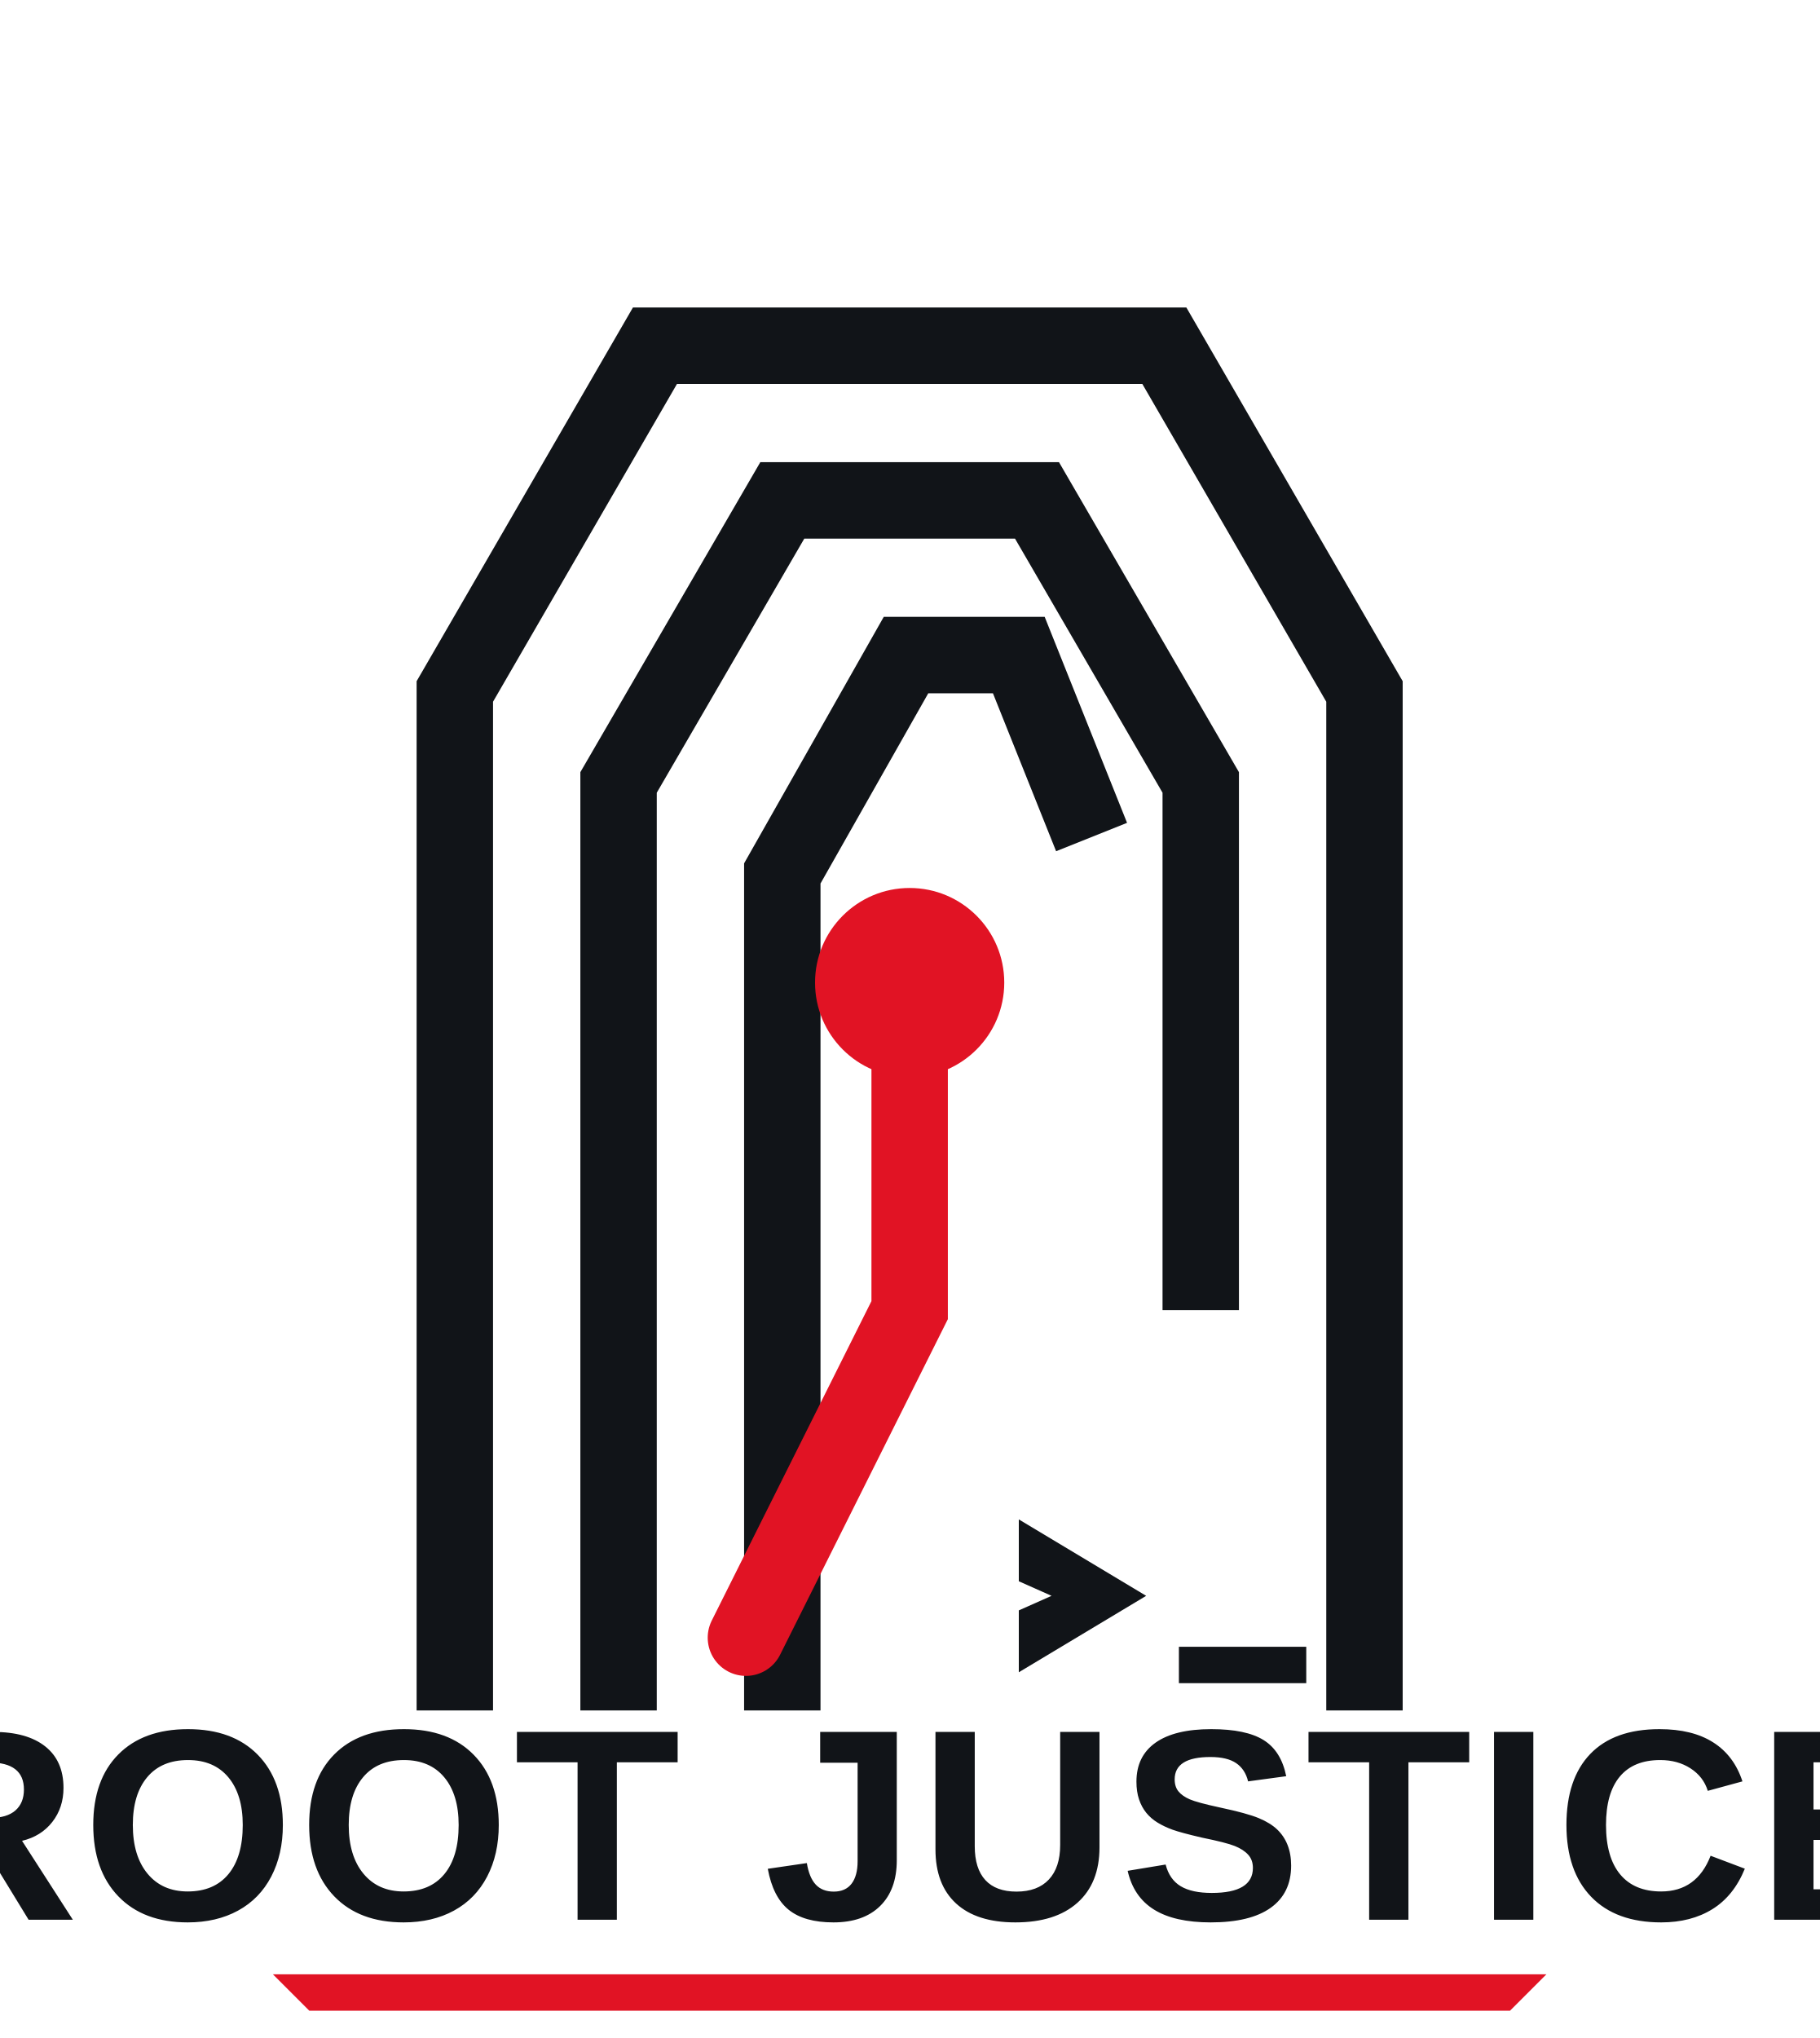
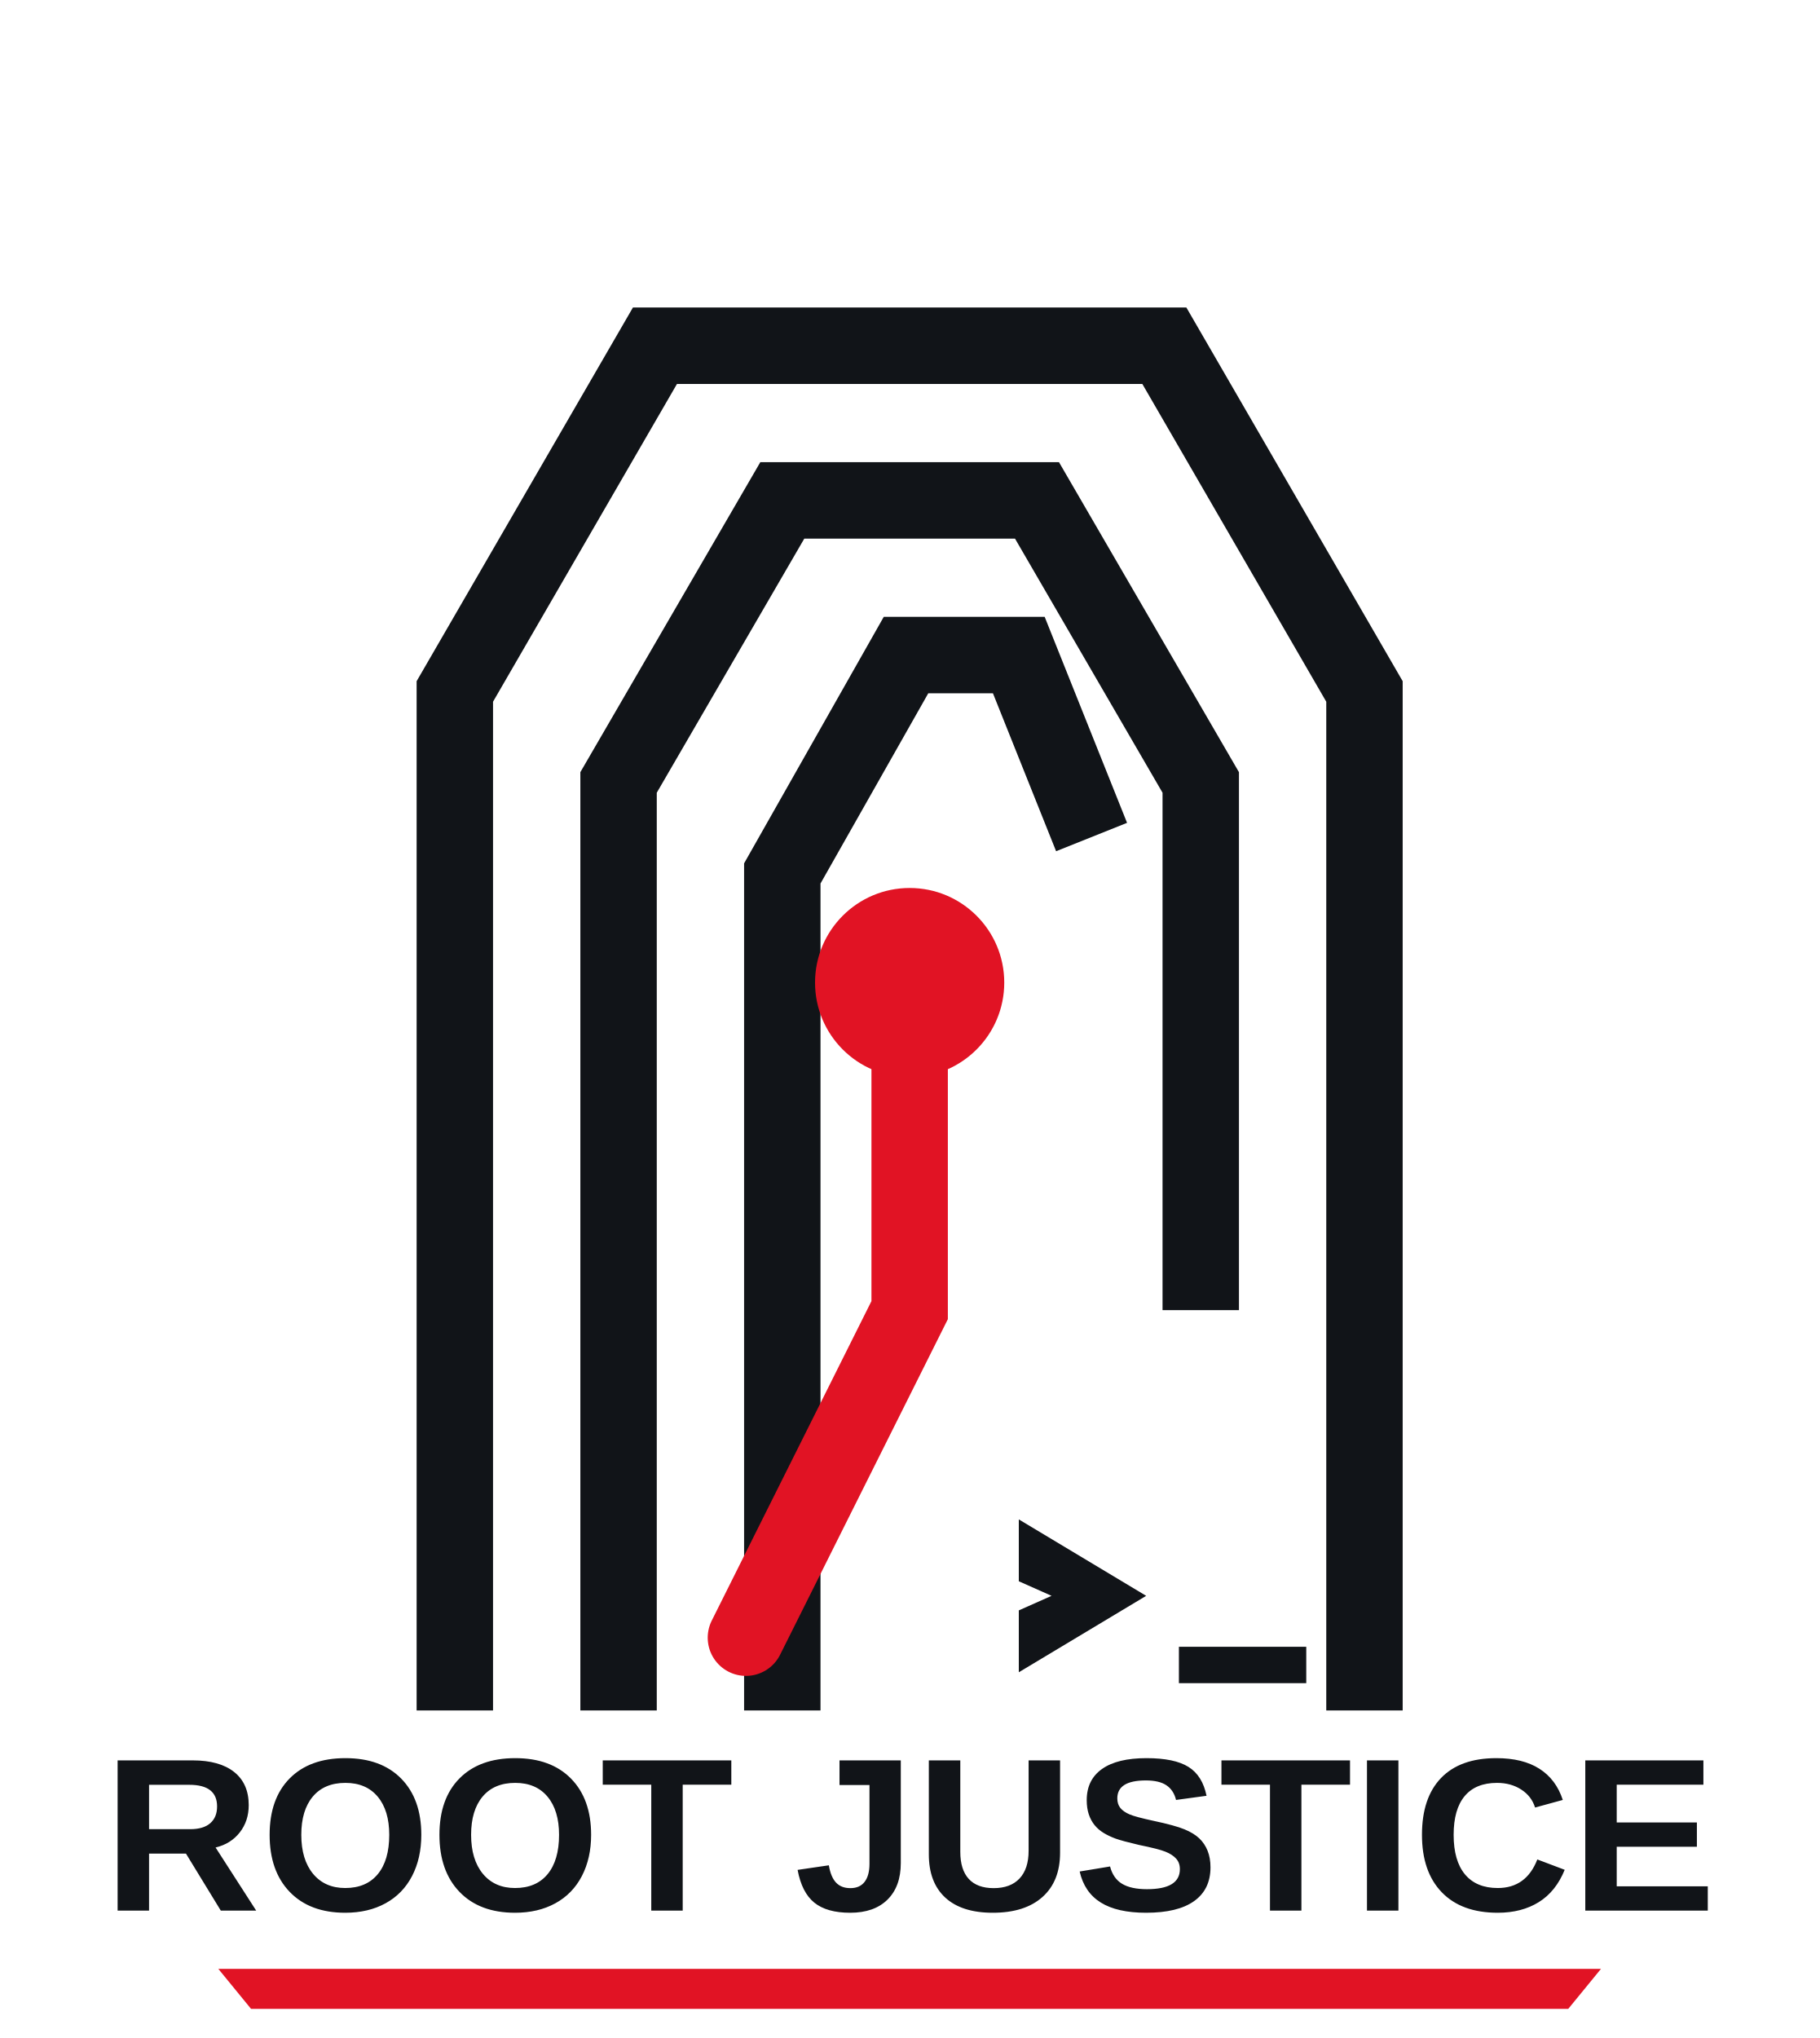
<svg xmlns="http://www.w3.org/2000/svg" viewBox="0 0 1000 1120" width="1000" height="1120" role="img" aria-label="Root Justice logo">
  <style>
    .ridge { fill: none; stroke: #111418; stroke-width: 42; stroke-linejoin: miter; stroke-linecap: butt; }
    .trace { fill: none; stroke: #e11324; stroke-width: 42; stroke-linejoin: miter; stroke-linecap: round; }
    .ink   { fill: #111418; }
    .red   { fill: #e11324; }
    @media (prefers-color-scheme: dark) {
      .ridge { stroke: #f4f6f8; }
      .ink   { fill: #f4f6f8; }
    }
    :root[data-theme="dark"] .ridge { stroke: #f4f6f8; }
    :root[data-theme="dark"] .ink   { fill: #f4f6f8; }
  </style>
  <path class="ridge" d="M250 940 V380 L360 190 H640 L750 380 V940" />
  <path class="ridge" d="M340 940 V430 L430 275 H570 L660 430 V720" />
  <path class="ridge" d="M430 940 V480 L498 360 H560 L600 460" />
  <path class="trace" d="M500 560 V720 L410 900" />
  <circle class="red" cx="500" cy="540" r="52" />
  <path class="ink" d="M560 835 l70 42 l-70 42 v-34 l18 -8 l-18 -8 z" />
  <rect class="ink" x="648" y="905" width="70" height="20" />
-   <text x="500" y="1055" text-anchor="middle" class="ink" font-family="'Arial Black', 'Helvetica Neue', Arial, sans-serif" font-size="150" font-weight="900" letter-spacing="2">ROOT JUSTICE</text>
-   <polygon class="red" points="150,1085 850,1085 830,1105 170,1105" />
+   <text x="500" y="1050" text-anchor="middle" class="ink" font-family="'Arial Black', 'Helvetica Neue', Arial, sans-serif" font-size="120" font-weight="900" textLength="860" lengthAdjust="spacingAndGlyphs">ROOT JUSTICE</text>
+   <polygon class="red" points="120,1082 880,1082 862,1104 138,1104" />
</svg>
